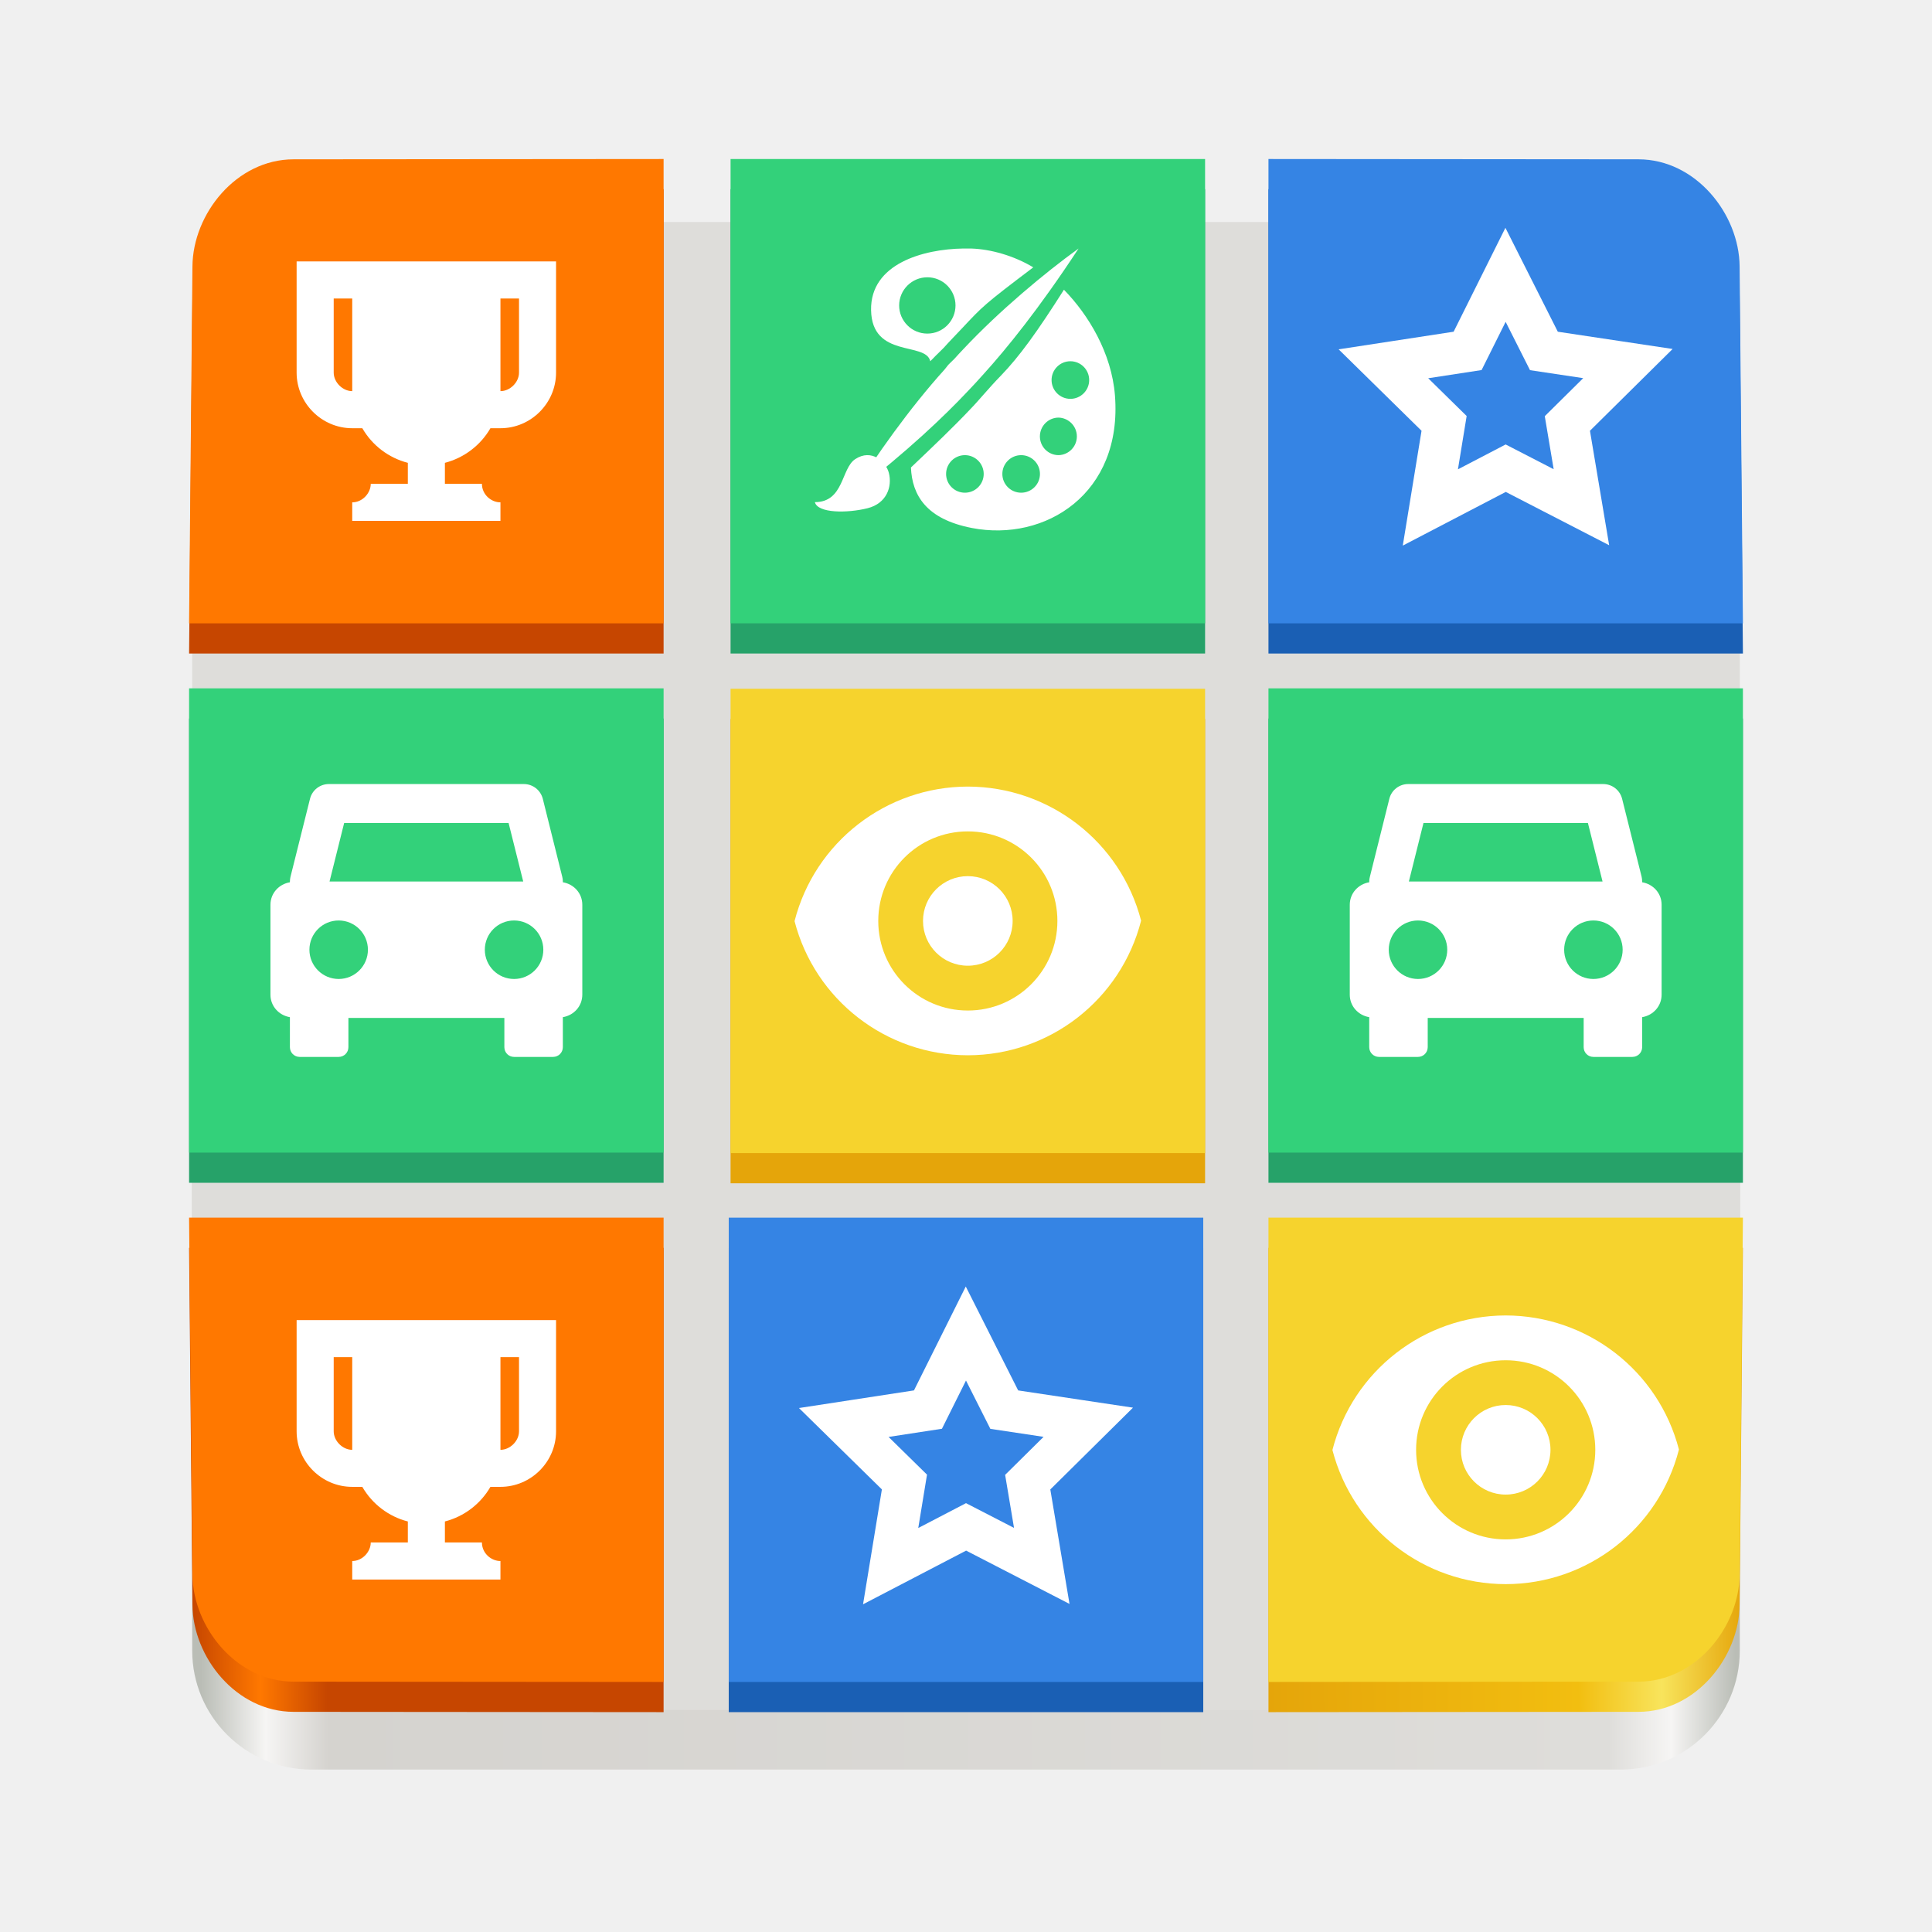
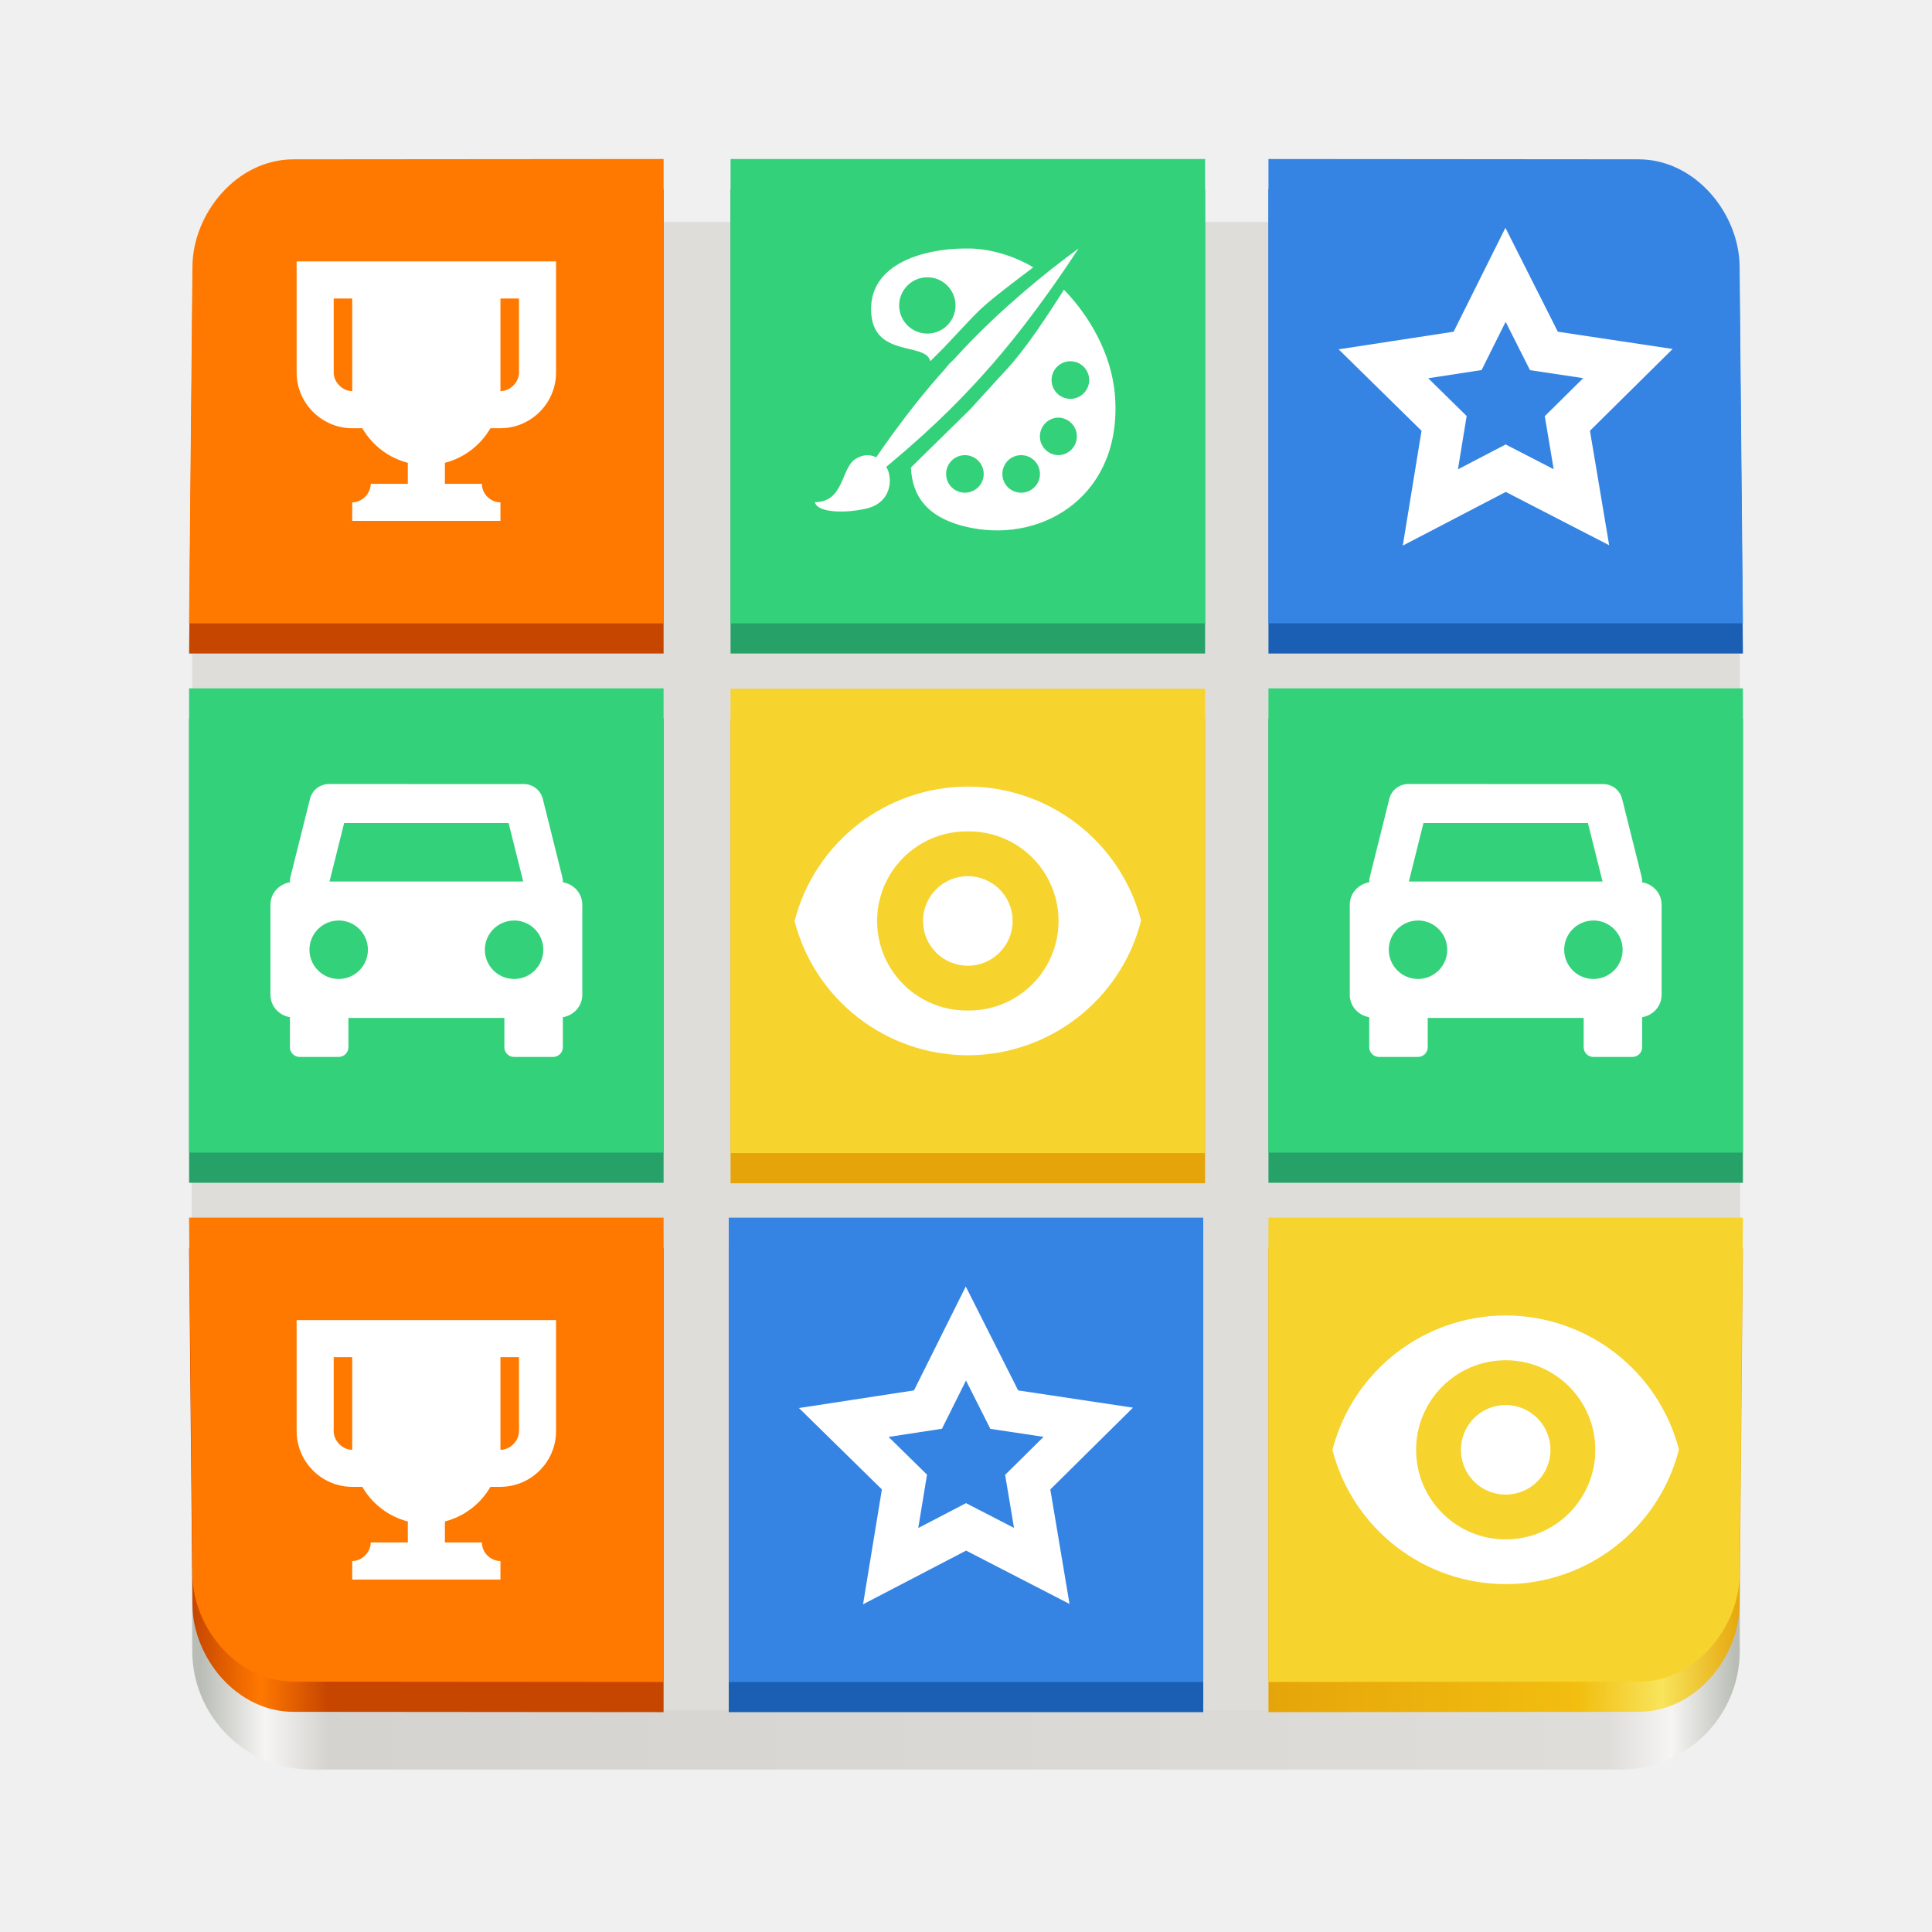
- <svg xmlns="http://www.w3.org/2000/svg" height="128px" viewBox="0 0 128 128" width="128px">
-   <linearGradient id="a" gradientTransform="matrix(0.246473 0 0 0.199527 275.0944 82.95772)" gradientUnits="userSpaceOnUse" x1="-1029.631" x2="-617.101" y1="44" y2="44">
+ <svg xmlns="http://www.w3.org/2000/svg" height="128" width="128">
+   <linearGradient id="A" gradientUnits="userSpaceOnUse" x1="21.318" x2="122.996" y1="91.737" y2="91.737">
    <stop offset="0" stop-color="#babdb6" />
-     <stop offset="0.042" stop-color="#f6f5f4" />
-     <stop offset="0.083" stop-color="#d5d3cf" />
-     <stop offset="0.917" stop-color="#deddda" />
-     <stop offset="0.958" stop-color="#f6f5f4" />
+     <stop offset=".042" stop-color="#f6f5f4" />
+     <stop offset=".083" stop-color="#d5d3cf" />
+     <stop offset=".917" stop-color="#deddda" />
+     <stop offset=".958" stop-color="#f6f5f4" />
    <stop offset="1" stop-color="#babdb6" />
  </linearGradient>
-   <linearGradient id="b" gradientUnits="userSpaceOnUse" x1="92.037" x2="123.505" y1="128.471" y2="128.208">
+   <linearGradient id="B" gradientUnits="userSpaceOnUse" x1="92.037" x2="123.505" y1="128.471" y2="128.208">
    <stop offset="0" stop-color="#e5a50a" />
-     <stop offset="0.652" stop-color="#f2be10" />
-     <stop offset="0.828" stop-color="#f8e45c" />
+     <stop offset=".652" stop-color="#f2be10" />
+     <stop offset=".828" stop-color="#f8e45c" />
    <stop offset="1" stop-color="#e5a50a" />
  </linearGradient>
-   <linearGradient id="c" gradientUnits="userSpaceOnUse" x1="51.966" x2="20.73" y1="128.41" y2="128.221">
+   <linearGradient id="C" gradientUnits="userSpaceOnUse" x1="51.966" x2="20.73" y1="128.41" y2="128.221">
    <stop offset="0" stop-color="#c64600" />
-     <stop offset="0.713" stop-color="#c64600" />
-     <stop offset="0.855" stop-color="#ff7800" />
+     <stop offset=".713" stop-color="#c64600" />
+     <stop offset=".855" stop-color="#ff7800" />
    <stop offset="1" stop-color="#c64600" />
  </linearGradient>
-   <clipPath id="d">
-     <rect height="152" width="192" />
+   <clipPath id="D">
+     <path d="M0 0h192v152H0z" />
  </clipPath>
-   <g clip-path="url(#d)" transform="matrix(1 0 0 1 -8 -16)">
-     <path d="m 28.621 85.914 h 86.758 c 4.355 0 7.887 3.531 7.887 7.887 v 31.551 c 0 4.355 -3.531 7.887 -7.887 7.887 h -86.758 c -4.355 0 -7.887 -3.531 -7.887 -7.887 v -31.551 c 0 -4.355 3.531 -7.887 7.887 -7.887 z m 0 0" fill="url(#a)" />
-     <path d="m 28.621 30.707 h 86.758 c 4.355 0 7.887 3.531 7.887 7.887 v 82.812 c 0 4.355 -3.531 7.887 -7.887 7.887 h -86.758 c -4.355 0 -7.887 -3.531 -7.887 -7.887 v -82.812 c 0 -4.355 3.531 -7.887 7.887 -7.887 z m 0 0" fill="#deddda" />
-     <path d="m 56.402 28.535 h 31.438 v 30.762 h -31.438 z m 0 0" fill="#26a269" />
-     <path d="m 56.402 26.535 h 31.438 v 30.762 h -31.438 z m 0 0" fill="#33d17a" />
-     <path d="m 116.555 28.555 c 3.785 0.004 6.668 3.609 6.699 7.09 l 0.219 23.652 h -31.434 v -30.762 z m 0 0" fill="#1a5fb4" />
-     <path d="m 20.527 63.605 h 31.438 v 30.758 h -31.438 z m 0 0" fill="#26a269" />
-     <path d="m 20.527 61.605 h 31.438 v 30.758 h -31.438 z m 0 0" fill="#33d17a" />
-     <path d="m 56.402 63.633 h 31.438 v 30.762 h -31.438 z m 0 0" fill="#e5a50a" />
-     <path d="m 56.402 61.633 h 31.438 v 30.762 h -31.438 z m 0 0" fill="#f6d32d" />
-     <path d="m 92.039 63.605 h 31.434 v 30.758 h -31.434 z m 0 0" fill="#26a269" />
-     <path d="m 92.039 61.605 h 31.434 v 30.758 h -31.434 z m 0 0" fill="#33d17a" />
-     <path d="m 116.555 129.414 c 3.785 -0.004 6.668 -3.605 6.699 -7.09 l 0.219 -23.652 h -31.434 v 30.762 z m 0 0" fill="url(#b)" />
-     <path d="m 116.555 127.414 c 3.785 -0.004 6.668 -3.605 6.699 -7.09 l 0.219 -23.652 h -31.434 v 30.762 z m 0 0" fill="#f6d32d" />
-     <path d="m 56.281 98.672 h 31.438 v 30.762 h -31.438 z m 0 0" fill="#1a5fb4" />
-     <path d="m 56.281 96.672 h 31.438 v 30.762 h -31.438 z m 0 0" fill="#3584e4" />
-     <path d="m 27.449 129.414 c -3.789 -0.004 -6.668 -3.605 -6.699 -7.09 l -0.223 -23.652 h 31.438 v 30.762 z m 0 0" fill="url(#c)" />
-     <path d="m 27.449 127.414 c -3.789 -0.004 -6.668 -3.605 -6.699 -7.09 l -0.223 -23.652 h 31.438 v 30.762 z m 0 0" fill="#ff7800" />
-     <path d="m 116.555 26.555 c 3.785 0.004 6.668 3.609 6.699 7.09 l 0.219 23.652 h -31.434 v -30.762 z m 0 0" fill="#3584e4" />
-     <path d="m 27.449 28.555 c -3.789 0.004 -6.668 3.609 -6.699 7.09 l -0.223 23.652 h 31.438 v -30.762 z m 0 0" fill="#c64600" />
-     <path d="m 27.449 26.555 c -3.789 0.004 -6.668 3.609 -6.699 7.09 l -0.223 23.652 h 31.438 v -30.762 z m 0 0" fill="#ff7800" />
-     <g fill="#ffffff">
-       <path d="m 72.121 68.113 c -5.414 0.008 -10.137 3.676 -11.48 8.914 c 1.355 5.23 6.078 8.883 11.48 8.887 c 5.414 -0.004 10.137 -3.672 11.48 -8.918 c -1.355 -5.227 -6.078 -8.875 -11.48 -8.883 z m 0 2.969 c 3.281 0 5.934 2.652 5.934 5.934 c 0 3.277 -2.652 5.934 -5.934 5.934 s -5.934 -2.656 -5.934 -5.934 c 0 -3.281 2.652 -5.934 5.934 -5.934 z m 0 0" />
-       <path d="m 75.09 77.016 c 0 1.641 -1.328 2.965 -2.969 2.965 s -2.969 -1.324 -2.969 -2.965 s 1.328 -2.969 2.969 -2.969 s 2.969 1.328 2.969 2.969 z m 0 0" />
-       <path d="m 107.754 103.152 c -5.41 0.008 -10.133 3.676 -11.477 8.914 c 1.355 5.23 6.078 8.883 11.477 8.887 c 5.414 -0.004 10.137 -3.672 11.48 -8.918 c -1.355 -5.227 -6.078 -8.875 -11.48 -8.883 z m 0 2.969 c 3.281 0 5.938 2.652 5.938 5.934 c 0 3.277 -2.656 5.934 -5.938 5.934 c -3.277 0 -5.934 -2.656 -5.934 -5.934 c 0 -3.281 2.656 -5.934 5.934 -5.934 z m 0 0" />
-       <path d="m 110.723 112.055 c 0 1.641 -1.328 2.965 -2.969 2.965 c -1.637 0 -2.965 -1.324 -2.965 -2.965 c 0 -1.641 1.328 -2.969 2.965 -2.969 c 1.641 0 2.969 1.328 2.969 2.969 z m 0 0" />
-       <path d="m 101.297 67.945 c -0.59 0 -1.109 0.402 -1.25 0.977 l -1.289 5.168 c -0.027 0.102 -0.043 0.207 -0.043 0.312 v 0.051 c -0.727 0.121 -1.289 0.727 -1.289 1.492 v 5.957 c 0 0.762 0.562 1.367 1.289 1.488 v 1.988 c 0 0.359 0.289 0.645 0.648 0.645 h 2.582 c 0.355 0 0.645 -0.285 0.645 -0.645 v -1.938 h 10.332 v 1.938 c 0 0.359 0.285 0.645 0.645 0.645 h 2.582 c 0.359 0 0.648 -0.285 0.648 -0.645 v -1.988 c 0.73 -0.121 1.289 -0.727 1.289 -1.492 v -5.957 c 0 -0.762 -0.559 -1.367 -1.289 -1.488 v -0.051 c 0 -0.105 -0.012 -0.211 -0.035 -0.312 l -1.293 -5.168 c -0.145 -0.574 -0.66 -0.977 -1.258 -0.977 z m 1.012 2.582 h 10.895 l 0.969 3.875 h -12.832 z m -0.363 6.457 c 1.07 0 1.938 0.867 1.938 1.938 s -0.867 1.938 -1.938 1.938 c -1.07 0 -1.938 -0.867 -1.938 -1.938 s 0.867 -1.938 1.938 -1.938 z m 11.621 0 c 1.07 0 1.938 0.867 1.938 1.938 s -0.867 1.938 -1.938 1.938 c -1.07 0 -1.938 -0.867 -1.938 -1.938 s 0.867 -1.938 1.938 -1.938 z m 0 0" fill-rule="evenodd" />
-       <path d="m 29.789 67.945 c -0.59 0 -1.109 0.402 -1.25 0.977 l -1.293 5.168 c -0.023 0.102 -0.039 0.207 -0.039 0.312 v 0.051 c -0.727 0.121 -1.289 0.727 -1.289 1.492 v 5.957 c 0 0.762 0.562 1.367 1.289 1.488 v 1.988 c 0 0.359 0.289 0.645 0.645 0.645 h 2.586 c 0.355 0 0.645 -0.285 0.645 -0.645 v -1.938 h 10.332 v 1.938 c 0 0.359 0.285 0.645 0.645 0.645 h 2.582 c 0.359 0 0.648 -0.285 0.648 -0.645 v -1.988 c 0.73 -0.121 1.289 -0.727 1.289 -1.492 v -5.957 c 0 -0.762 -0.559 -1.367 -1.289 -1.488 v -0.051 c 0 -0.105 -0.012 -0.211 -0.039 -0.312 l -1.289 -5.168 c -0.148 -0.574 -0.66 -0.977 -1.258 -0.977 z m 1.012 2.582 h 10.895 l 0.969 3.875 h -12.832 z m -0.363 6.457 c 1.066 0 1.938 0.867 1.938 1.938 s -0.871 1.938 -1.938 1.938 c -1.07 0 -1.938 -0.867 -1.938 -1.938 s 0.867 -1.938 1.938 -1.938 z m 11.621 0 c 1.07 0 1.938 0.867 1.938 1.938 s -0.867 1.938 -1.938 1.938 c -1.07 0 -1.938 -0.867 -1.938 -1.938 s 0.867 -1.938 1.938 -1.938 z m 0 0" fill-rule="evenodd" />
+   <g clip-path="url(#D)" transform="translate(-8 -16)">
+     <path d="M28.621 85.914h86.758a7.89 7.89 0 0 1 7.887 7.887v31.551a7.89 7.89 0 0 1-7.887 7.887H28.621a7.89 7.89 0 0 1-7.887-7.887V93.801a7.89 7.89 0 0 1 7.887-7.887zm0 0" fill="url(#A)" />
+     <path d="M28.621 30.707h86.758a7.89 7.89 0 0 1 7.887 7.887v82.813a7.89 7.89 0 0 1-7.887 7.887H28.621a7.89 7.89 0 0 1-7.887-7.887V38.594a7.89 7.89 0 0 1 7.887-7.887zm0 0" fill="#deddda" />
+     <path d="M56.402 28.535H87.84v30.762H56.402zm0 0" fill="#26a269" />
+     <path d="M56.402 26.535H87.84v30.762H56.402zm0 0" fill="#33d17a" />
+     <path d="M116.555 28.555c3.785.004 6.668 3.609 6.699 7.09l.219 23.652H92.039V28.535zm0 0" fill="#1a5fb4" />
+     <path d="M20.527 63.605h31.438v30.758H20.527zm0 0" fill="#26a269" />
+     <path d="M20.527 61.605h31.438v30.758H20.527zm0 0" fill="#33d17a" />
+     <path d="M56.402 63.633H87.84v30.762H56.402zm0 0" fill="#e5a50a" />
+     <path d="M56.402 61.633H87.84v30.762H56.402zm0 0" fill="#f6d32d" />
+     <path d="M92.039 63.605h31.434v30.758H92.039zm0 0" fill="#26a269" />
+     <path d="M92.039 61.605h31.434v30.758H92.039zm0 0" fill="#33d17a" />
+     <path d="M116.555 129.414c3.785-.004 6.668-3.605 6.699-7.09l.219-23.652H92.039v30.762zm0 0" fill="url(#B)" />
+     <path d="M116.555 127.414c3.785-.004 6.668-3.605 6.699-7.09l.219-23.652H92.039v30.762zm0 0" fill="#f6d32d" />
+     <path d="M56.281 98.672h31.438v30.762H56.281zm0 0" fill="#1a5fb4" />
+     <path d="M56.281 96.672h31.438v30.762H56.281zm0 0" fill="#3584e4" />
+     <path d="M27.449 129.414c-3.789-.004-6.668-3.605-6.699-7.09l-.223-23.652h31.438v30.762zm0 0" fill="url(#C)" />
+     <path d="M27.449 127.414c-3.789-.004-6.668-3.605-6.699-7.09l-.223-23.652h31.438v30.762zm0 0" fill="#ff7800" />
+     <path d="M116.555 26.555c3.785.004 6.668 3.609 6.699 7.09l.219 23.652H92.039V26.535zm0 0" fill="#3584e4" />
+     <path d="M27.449 28.555c-3.789.004-6.668 3.609-6.699 7.09l-.223 23.652h31.438V28.535zm0 0" fill="#c64600" />
+     <path d="M27.449 26.555c-3.789.004-6.668 3.609-6.699 7.09l-.223 23.652h31.438V26.535zm0 0" fill="#ff7800" />
+     <g fill="#fff">
+       <path d="M72.121 68.113a11.87 11.87 0 0 0-11.48 8.914 11.87 11.87 0 0 0 11.48 8.887 11.86 11.86 0 0 0 11.48-8.918c-1.355-5.227-6.078-8.875-11.48-8.883zm0 2.969a5.934 5.934 0 1 1 0 11.867 5.934 5.934 0 1 1 0-11.867zm2.969 5.934c0 1.641-1.328 2.965-2.969 2.965s-2.969-1.324-2.969-2.965a2.97 2.97 0 0 1 2.969-2.969 2.97 2.97 0 0 1 2.969 2.969zm32.664 26.136a11.87 11.87 0 0 0-11.477 8.914 11.87 11.87 0 0 0 11.477 8.887 11.86 11.86 0 0 0 11.48-8.918c-1.355-5.227-6.078-8.875-11.48-8.883zm0 2.969c3.281 0 5.938 2.652 5.938 5.934s-2.656 5.934-5.937 5.934a5.93 5.93 0 1 1 0-11.868zm2.969 5.934c0 1.641-1.328 2.965-2.969 2.965a2.96 2.96 0 0 1-2.965-2.965c0-1.641 1.328-2.969 2.965-2.969a2.97 2.97 0 0 1 2.969 2.969zm0 0" />
+       <g fill-rule="evenodd">
+         <path d="M101.297 67.945c-.59 0-1.109.402-1.25.977l-1.289 5.168c-.027.102-.043.207-.043.313v.051c-.727.121-1.289.727-1.289 1.492v5.957c0 .762.563 1.367 1.289 1.488v1.988c0 .359.289.645.648.645h2.582c.355 0 .645-.285.645-.645v-1.937h10.332v1.938a.64.64 0 0 0 .645.645h2.582c.359 0 .648-.285.648-.645v-1.988c.73-.121 1.289-.727 1.289-1.492v-5.957c0-.762-.559-1.367-1.289-1.488v-.051c0-.105-.012-.211-.035-.312l-1.293-5.168c-.145-.574-.66-.977-1.258-.977zm1.012 2.582h10.895l.969 3.875H101.34zm-.363 6.457a1.94 1.94 0 0 1 1.938 1.938 1.94 1.94 0 0 1-1.937 1.938 1.94 1.94 0 0 1-1.937-1.937 1.94 1.94 0 0 1 1.938-1.937zm11.621 0a1.94 1.94 0 0 1 1.938 1.938 1.94 1.94 0 0 1-1.937 1.938 1.94 1.94 0 0 1-1.937-1.937 1.94 1.94 0 0 1 1.938-1.937zm-83.778-9.039c-.59 0-1.109.402-1.25.977l-1.293 5.168c-.023.102-.039.207-.039.313v.051c-.727.121-1.289.727-1.289 1.492v5.957c0 .762.563 1.367 1.289 1.488v1.988c0 .359.289.645.645.645h2.586c.355 0 .645-.285.645-.645v-1.937h10.332v1.938a.64.64 0 0 0 .645.645h2.582c.359 0 .648-.285.648-.645v-1.988c.73-.121 1.289-.727 1.289-1.492v-5.957c0-.762-.559-1.367-1.289-1.488v-.051a1.2 1.2 0 0 0-.039-.312l-1.289-5.168c-.148-.574-.66-.977-1.258-.977zm1.012 2.582h10.895l.969 3.875H29.832zm-.363 6.457a1.94 1.94 0 0 1 1.938 1.938 1.94 1.94 0 0 1-1.937 1.938 1.94 1.94 0 0 1-1.937-1.937 1.94 1.94 0 0 1 1.938-1.937zm11.621 0a1.94 1.94 0 0 1 1.938 1.938 1.94 1.94 0 0 1-1.937 1.938 1.94 1.94 0 0 1-1.937-1.937 1.94 1.94 0 0 1 1.938-1.937zm0 0" />
+       </g>
    </g>
-     <path d="m 69.02 275.746 l -5.016 -2.586 l -4.996 2.602 l 0.914 -5.574 l -4.02 -3.945 l 5.578 -0.855 l 2.512 -5.039 l 2.543 5.043 l 5.566 0.836 l -4.012 3.969 z m 0 0" fill="none" stroke="#ffffff" stroke-width="2.792" transform="matrix(1 0 0 1 8 -156)" />
-     <path d="m 104.773 205.605 l -5.016 -2.586 l -4.992 2.602 l 0.91 -5.57 l -4.02 -3.949 l 5.578 -0.855 l 2.512 -5.039 l 2.543 5.043 l 5.566 0.836 l -4.012 3.969 z m 0 0" fill="none" stroke="#ffffff" stroke-width="2.792" transform="matrix(1 0 0 1 8 -156)" />
-     <path d="m 71.809 32.465 c -2.625 0.039 -6.156 1 -6.098 4.086 c 0.062 3.219 3.633 2.066 3.922 3.383 c 0.043 -0.055 0.109 -0.102 0.156 -0.156 c 0.246 -0.266 0.492 -0.48 0.738 -0.738 c 0.391 -0.438 0.793 -0.844 1.203 -1.281 c 1.379 -1.469 1.438 -1.559 4.727 -4.047 c -1.289 -0.773 -2.812 -1.203 -4.105 -1.246 c -0.164 -0.004 -0.367 0 -0.543 0 z m -2.367 1.906 c 1.027 0 1.863 0.836 1.863 1.867 c -0.004 1.031 -0.84 1.867 -1.871 1.863 c -1.027 0 -1.863 -0.836 -1.863 -1.867 c 0.004 -1.031 0.84 -1.863 1.871 -1.863 z m 9.047 0.824 c -1.766 2.781 -2.949 4.426 -4.195 5.711 c -0.797 0.816 -1.449 1.633 -2.02 2.215 c -1.043 1.109 -2.41 2.418 -3.922 3.852 c 0.078 1.832 1.008 3.422 4.039 4.008 c 4.852 0.941 9.992 -2.27 9.477 -8.789 c -0.223 -2.801 -1.75 -5.332 -3.379 -6.996 z m 0.426 4.738 c 0.688 0 1.246 0.559 1.246 1.246 s -0.559 1.246 -1.246 1.246 s -1.246 -0.559 -1.246 -1.246 s 0.559 -1.246 1.246 -1.246 z m -0.777 3.734 c 0.672 0.023 1.207 0.574 1.207 1.246 c 0 0.672 -0.535 1.223 -1.207 1.242 c -0.688 0 -1.242 -0.555 -1.242 -1.242 s 0.555 -1.246 1.242 -1.246 z m -6.211 2.488 c 0.688 0 1.246 0.559 1.246 1.246 s -0.559 1.242 -1.246 1.242 s -1.246 -0.555 -1.246 -1.242 s 0.559 -1.246 1.246 -1.246 z m 3.727 0 c 0.688 0 1.246 0.559 1.246 1.246 s -0.559 1.242 -1.246 1.242 s -1.246 -0.555 -1.246 -1.242 s 0.559 -1.246 1.246 -1.246 z m -13.668 3.113 c 1.934 0 1.734 -2.227 2.672 -2.848 c 1.09 -0.719 2.039 0.172 2.23 0.906 c 0.238 0.922 -0.145 2.027 -1.406 2.344 c -1.336 0.336 -3.312 0.344 -3.496 -0.406 z m 0 0" fill="#ffffff" />
-     <path d="m 79.457 32.465 c -2.238 1.617 -5.234 4.113 -7.609 6.641 c -0.219 0.23 -0.426 0.453 -0.629 0.68 c -0.129 0.137 -0.266 0.246 -0.391 0.383 c -0.082 0.098 -0.16 0.203 -0.238 0.301 c -2.332 2.578 -4.629 5.824 -6.121 8.254 c 3.707 -2.859 6.121 -5.184 7.652 -6.809 c 0.297 -0.305 0.66 -0.703 1.059 -1.148 c 1.5 -1.66 3.641 -4.281 6.277 -8.301 z m 0 0" fill="#ffffff" />
-     <path d="m 27.652 33.32 v 7.367 c 0 2.023 1.664 3.684 3.684 3.684 h 0.668 c 0.656 1.137 1.746 1.965 3.016 2.293 v 1.391 h -2.457 c 0 0.613 -0.547 1.227 -1.227 1.227 v 1.227 h 9.82 v -1.227 c -0.621 0 -1.227 -0.52 -1.227 -1.227 h -2.453 v -1.391 c 1.27 -0.332 2.359 -1.156 3.016 -2.293 h 0.664 c 2.02 0 3.684 -1.66 3.684 -3.684 v -7.367 z m 2.457 2.457 h 1.227 v 6.137 c -0.637 0 -1.227 -0.59 -1.227 -1.227 z m 11.047 0 h 1.23 v 4.91 c 0 0.637 -0.59 1.227 -1.23 1.227 z m 0 0" fill="#ffffff" />
-     <path d="m 27.652 103.461 v 7.367 c 0 2.023 1.664 3.68 3.684 3.68 h 0.668 c 0.656 1.137 1.746 1.969 3.016 2.293 v 1.391 h -2.457 c 0 0.613 -0.547 1.23 -1.227 1.23 v 1.227 h 9.82 v -1.227 c -0.621 0 -1.227 -0.52 -1.227 -1.23 h -2.453 v -1.391 c 1.27 -0.328 2.359 -1.156 3.016 -2.293 h 0.664 c 2.02 0 3.684 -1.656 3.684 -3.68 v -7.367 z m 2.457 2.453 h 1.227 v 6.141 c -0.637 0 -1.227 -0.59 -1.227 -1.227 z m 11.047 0 h 1.23 v 4.914 c 0 0.637 -0.59 1.227 -1.23 1.227 z m 0 0" fill="#ffffff" />
-     <path d="m 170.656 16 c -1.469 0 -2.656 1.188 -2.656 2.656 v 4.254 h 6.727 v -6.91 z m 6.617 0 v 6.91 h 6.727 v -4.254 c 0 -1.469 -1.188 -2.656 -2.656 -2.656 z m 3.445 1.125 l 0.73 1.453 l 1.602 0.238 l -1.152 1.141 l 0.172 1.023 l 0.098 0.578 l -1.445 -0.746 l -1.438 0.75 l 0.262 -1.605 l -1.156 -1.133 l 1.605 -0.246 z m -10.617 0.457 h 2.711 c 0.129 0 0.238 0.086 0.27 0.207 l 0.27 1.086 c 0.004 0.02 0.004 0.043 0.004 0.066 v 0.012 c 0.156 0.023 0.273 0.152 0.273 0.312 v 1.25 c 0 0.164 -0.117 0.289 -0.273 0.316 v 0.418 c 0 0.074 -0.059 0.137 -0.133 0.137 h -0.543 c -0.074 0 -0.137 -0.062 -0.137 -0.137 v -0.406 h -2.172 v 0.406 c 0 0.074 -0.062 0.137 -0.137 0.137 h -0.543 c -0.074 0 -0.137 -0.062 -0.137 -0.137 v -0.418 c -0.152 -0.027 -0.27 -0.152 -0.27 -0.312 v -1.254 c 0 -0.16 0.117 -0.289 0.27 -0.312 v -0.012 c 0 -0.023 0.004 -0.047 0.008 -0.066 l 0.273 -1.086 c 0.031 -0.121 0.141 -0.207 0.266 -0.207 z m 0.211 0.543 l -0.207 0.816 h 2.699 l -0.199 -0.816 z m 10.406 0.312 l -0.332 0.672 l -0.746 0.117 l 0.535 0.527 l -0.121 0.746 l 0.668 -0.348 l 0.672 0.348 l -0.125 -0.746 l 0.535 -0.531 l -0.742 -0.109 z m -10.48 1.047 c -0.227 0 -0.41 0.184 -0.41 0.406 c 0 0.227 0.184 0.406 0.41 0.406 c 0.223 0 0.406 -0.18 0.406 -0.406 c 0 -0.223 -0.184 -0.406 -0.406 -0.406 z m 2.441 0 c -0.227 0 -0.41 0.184 -0.41 0.406 c 0 0.227 0.184 0.406 0.41 0.406 c 0.227 0 0.406 -0.18 0.406 -0.406 c 0 -0.223 -0.18 -0.406 -0.406 -0.406 z m -4.68 5.977 v 3.883 c 0 1.469 1.188 2.656 2.656 2.656 h 4.07 v -6.539 z m 9.273 0 v 6.539 h 4.07 c 1.469 0 2.656 -1.188 2.656 -2.656 v -3.883 z m -5.797 1.066 c 1.207 0 2.266 0.816 2.57 1.988 c -0.301 1.176 -1.359 1.996 -2.57 2 c -1.211 -0.004 -2.27 -0.82 -2.574 -1.996 c 0.301 -1.172 1.359 -1.992 2.574 -1.992 z m 7.094 0.137 h 4.191 v 1.797 c 0 0.492 -0.406 0.898 -0.898 0.898 h -0.164 c -0.16 0.277 -0.426 0.477 -0.738 0.559 v 0.336 h 0.602 c 0 0.176 0.148 0.305 0.301 0.305 v 0.297 h -2.395 v -0.297 c 0.164 0 0.297 -0.152 0.297 -0.305 h 0.598 v -0.336 c -0.309 -0.078 -0.574 -0.281 -0.734 -0.559 h -0.16 c -0.496 0 -0.898 -0.406 -0.898 -0.898 z m -7.094 0.523 c -0.738 0 -1.332 0.598 -1.332 1.332 s 0.594 1.328 1.332 1.328 c 0.734 0 1.328 -0.594 1.328 -1.328 s -0.594 -1.332 -1.328 -1.332 z m 7.691 0.078 v 1.195 c 0 0.156 0.145 0.301 0.301 0.301 v -1.496 z m 2.695 0 v 1.496 c 0.152 0 0.301 -0.145 0.301 -0.301 v -1.195 z m -10.387 0.59 c 0.367 0 0.664 0.297 0.664 0.664 c 0 0.367 -0.297 0.664 -0.664 0.664 c -0.371 0 -0.664 -0.297 -0.664 -0.664 c 0 -0.367 0.293 -0.664 0.664 -0.664 z m 0 0" fill="#241f31" />
+     <g fill="none" stroke="#fff" stroke-width="2.792">
+       <path d="M77.02 119.746l-5.016-2.586-4.996 2.602.914-5.574-4.02-3.945 5.578-.855 2.512-5.039 2.543 5.043 5.566.836-4.012 3.969zm35.753-70.141l-5.016-2.586-4.992 2.602.91-5.57-4.02-3.949 5.578-.855 2.512-5.039 2.543 5.043 5.566.836-4.012 3.969zm0 0" />
+     </g>
+     <g fill="#fff">
+       <path d="M71.809 32.465c-2.625.039-6.156 1-6.098 4.086.063 3.219 3.633 2.066 3.922 3.383.043-.055.109-.102.156-.156l.738-.738 1.203-1.281c1.379-1.469 1.438-1.559 4.727-4.047-1.289-.773-2.812-1.203-4.105-1.246-.164-.004-.367 0-.543 0zm-2.367 1.906c1.027 0 1.863.836 1.863 1.867s-.84 1.867-1.871 1.863-1.863-.836-1.863-1.867a1.87 1.87 0 0 1 1.871-1.863zm9.047.824c-1.766 2.781-2.949 4.426-4.195 5.711l-2.02 2.215-3.922 3.852c.078 1.832 1.008 3.422 4.039 4.008 4.852.941 9.992-2.27 9.477-8.789-.223-2.801-1.75-5.332-3.379-6.996zm.426 4.738c.688 0 1.246.559 1.246 1.246s-.559 1.246-1.246 1.246-1.246-.559-1.246-1.246.559-1.246 1.246-1.246zm-.777 3.734a1.25 1.25 0 0 1 1.207 1.246c0 .672-.535 1.223-1.207 1.242a1.24 1.24 0 0 1-1.242-1.242c0-.687.555-1.246 1.242-1.246zm-6.211 2.488c.688 0 1.246.559 1.246 1.246s-.559 1.242-1.246 1.242-1.246-.555-1.246-1.242.559-1.246 1.246-1.246zm3.727 0c.688 0 1.246.559 1.246 1.246s-.559 1.242-1.246 1.242-1.246-.555-1.246-1.242.559-1.246 1.246-1.246zM61.984 49.27c1.934 0 1.734-2.227 2.672-2.848 1.09-.719 2.039.172 2.23.906.238.922-.145 2.027-1.406 2.344-1.336.336-3.312.344-3.496-.406zm0 0" />
+       <path d="M79.457 32.465c-2.238 1.617-5.234 4.113-7.609 6.641l-.629.68c-.129.137-.266.246-.391.383-.082.098-.16.203-.238.301-2.332 2.578-4.629 5.824-6.121 8.254 3.707-2.859 6.121-5.184 7.652-6.809.297-.305.66-.703 1.059-1.148 1.5-1.66 3.641-4.281 6.277-8.301zm-51.805.855v7.367c0 2.023 1.664 3.684 3.684 3.684h.668a4.9 4.9 0 0 0 3.016 2.293v1.391h-2.457c0 .613-.547 1.227-1.227 1.227v1.227h9.82v-1.227c-.621 0-1.227-.52-1.227-1.227h-2.453v-1.391a4.92 4.92 0 0 0 3.016-2.293h.664c2.02 0 3.684-1.66 3.684-3.684V33.32zm2.457 2.457h1.227v6.137c-.637 0-1.227-.59-1.227-1.227zm11.047 0h1.23v4.91c0 .637-.59 1.227-1.23 1.227zm-13.504 67.684v7.367a3.7 3.7 0 0 0 3.684 3.68h.668a4.89 4.89 0 0 0 3.016 2.293v1.391h-2.457c0 .613-.547 1.23-1.227 1.23v1.227h9.82v-1.227c-.621 0-1.227-.52-1.227-1.23h-2.453v-1.391c1.27-.328 2.359-1.156 3.016-2.293h.664a3.7 3.7 0 0 0 3.684-3.68v-7.367zm2.457 2.453h1.227v6.141c-.637 0-1.227-.59-1.227-1.227zm11.047 0h1.23v4.914c0 .637-.59 1.227-1.23 1.227zm0 0" />
+     </g>
+     <path d="M170.656 16c-1.469 0-2.656 1.188-2.656 2.656v4.254h6.727V16zm6.617 0v6.91H184v-4.254c0-1.469-1.187-2.656-2.656-2.656zm3.445 1.125l.73 1.453 1.602.238-1.152 1.141.172 1.023.098.578-1.445-.746-1.437.75.262-1.605-1.156-1.133 1.605-.246zm-10.617.457h2.711c.129 0 .238.086.27.207l.27 1.086c.004.02.004.043.004.066v.012c.156.023.273.152.273.313v1.25a.32.32 0 0 1-.273.316v.418c0 .074-.059.137-.133.137h-.543c-.074 0-.137-.062-.137-.137v-.406h-2.172v.406c0 .074-.062.137-.137.137h-.543c-.074 0-.137-.062-.137-.137v-.418c-.152-.027-.27-.152-.27-.312v-1.254c0-.16.117-.289.27-.312v-.012c0-.023.004-.047.008-.066l.273-1.086c.031-.121.141-.207.266-.207zm.211.543l-.207.816h2.699l-.199-.816zm10.406.313l-.332.672-.746.117.535.527-.121.746.668-.348.672.348-.125-.746.535-.531-.742-.109zm-10.48 1.047a.41.41 0 0 0-.41.406c0 .227.184.406.41.406s.406-.18.406-.406a.41.41 0 0 0-.406-.406zm2.441 0a.41.41 0 0 0-.41.406c0 .227.184.406.41.406s.406-.18.406-.406-.18-.406-.406-.406zM168 25.461v3.883c0 1.469 1.188 2.656 2.656 2.656h4.07v-6.539zm9.273 0V32h4.07c1.469 0 2.656-1.187 2.656-2.656v-3.883zm-5.797 1.066c1.207 0 2.266.816 2.57 1.988a2.66 2.66 0 0 1-2.57 2c-1.211-.004-2.27-.82-2.574-1.996.301-1.172 1.359-1.992 2.574-1.992zm7.094.137h4.191v1.797c0 .492-.406.898-.898.898h-.164a1.2 1.2 0 0 1-.738.559v.336h.602c0 .176.148.305.301.305v.297h-2.395v-.297c.164 0 .297-.152.297-.305h.598v-.336a1.19 1.19 0 0 1-.734-.559h-.16a.9.9 0 0 1-.898-.898zm-7.094.523a1.33 1.33 0 1 0 0 2.66c.734 0 1.328-.594 1.328-1.328a1.33 1.33 0 0 0-1.328-1.332zm7.691.078v1.195c0 .156.145.301.301.301v-1.496zm2.695 0v1.496a.32.32 0 0 0 .301-.301v-1.195zm-10.387.59c.367 0 .664.297.664.664s-.297.664-.664.664a.66.66 0 1 1 0-1.328zm0 0" fill="#241f31" />
  </g>
</svg>
